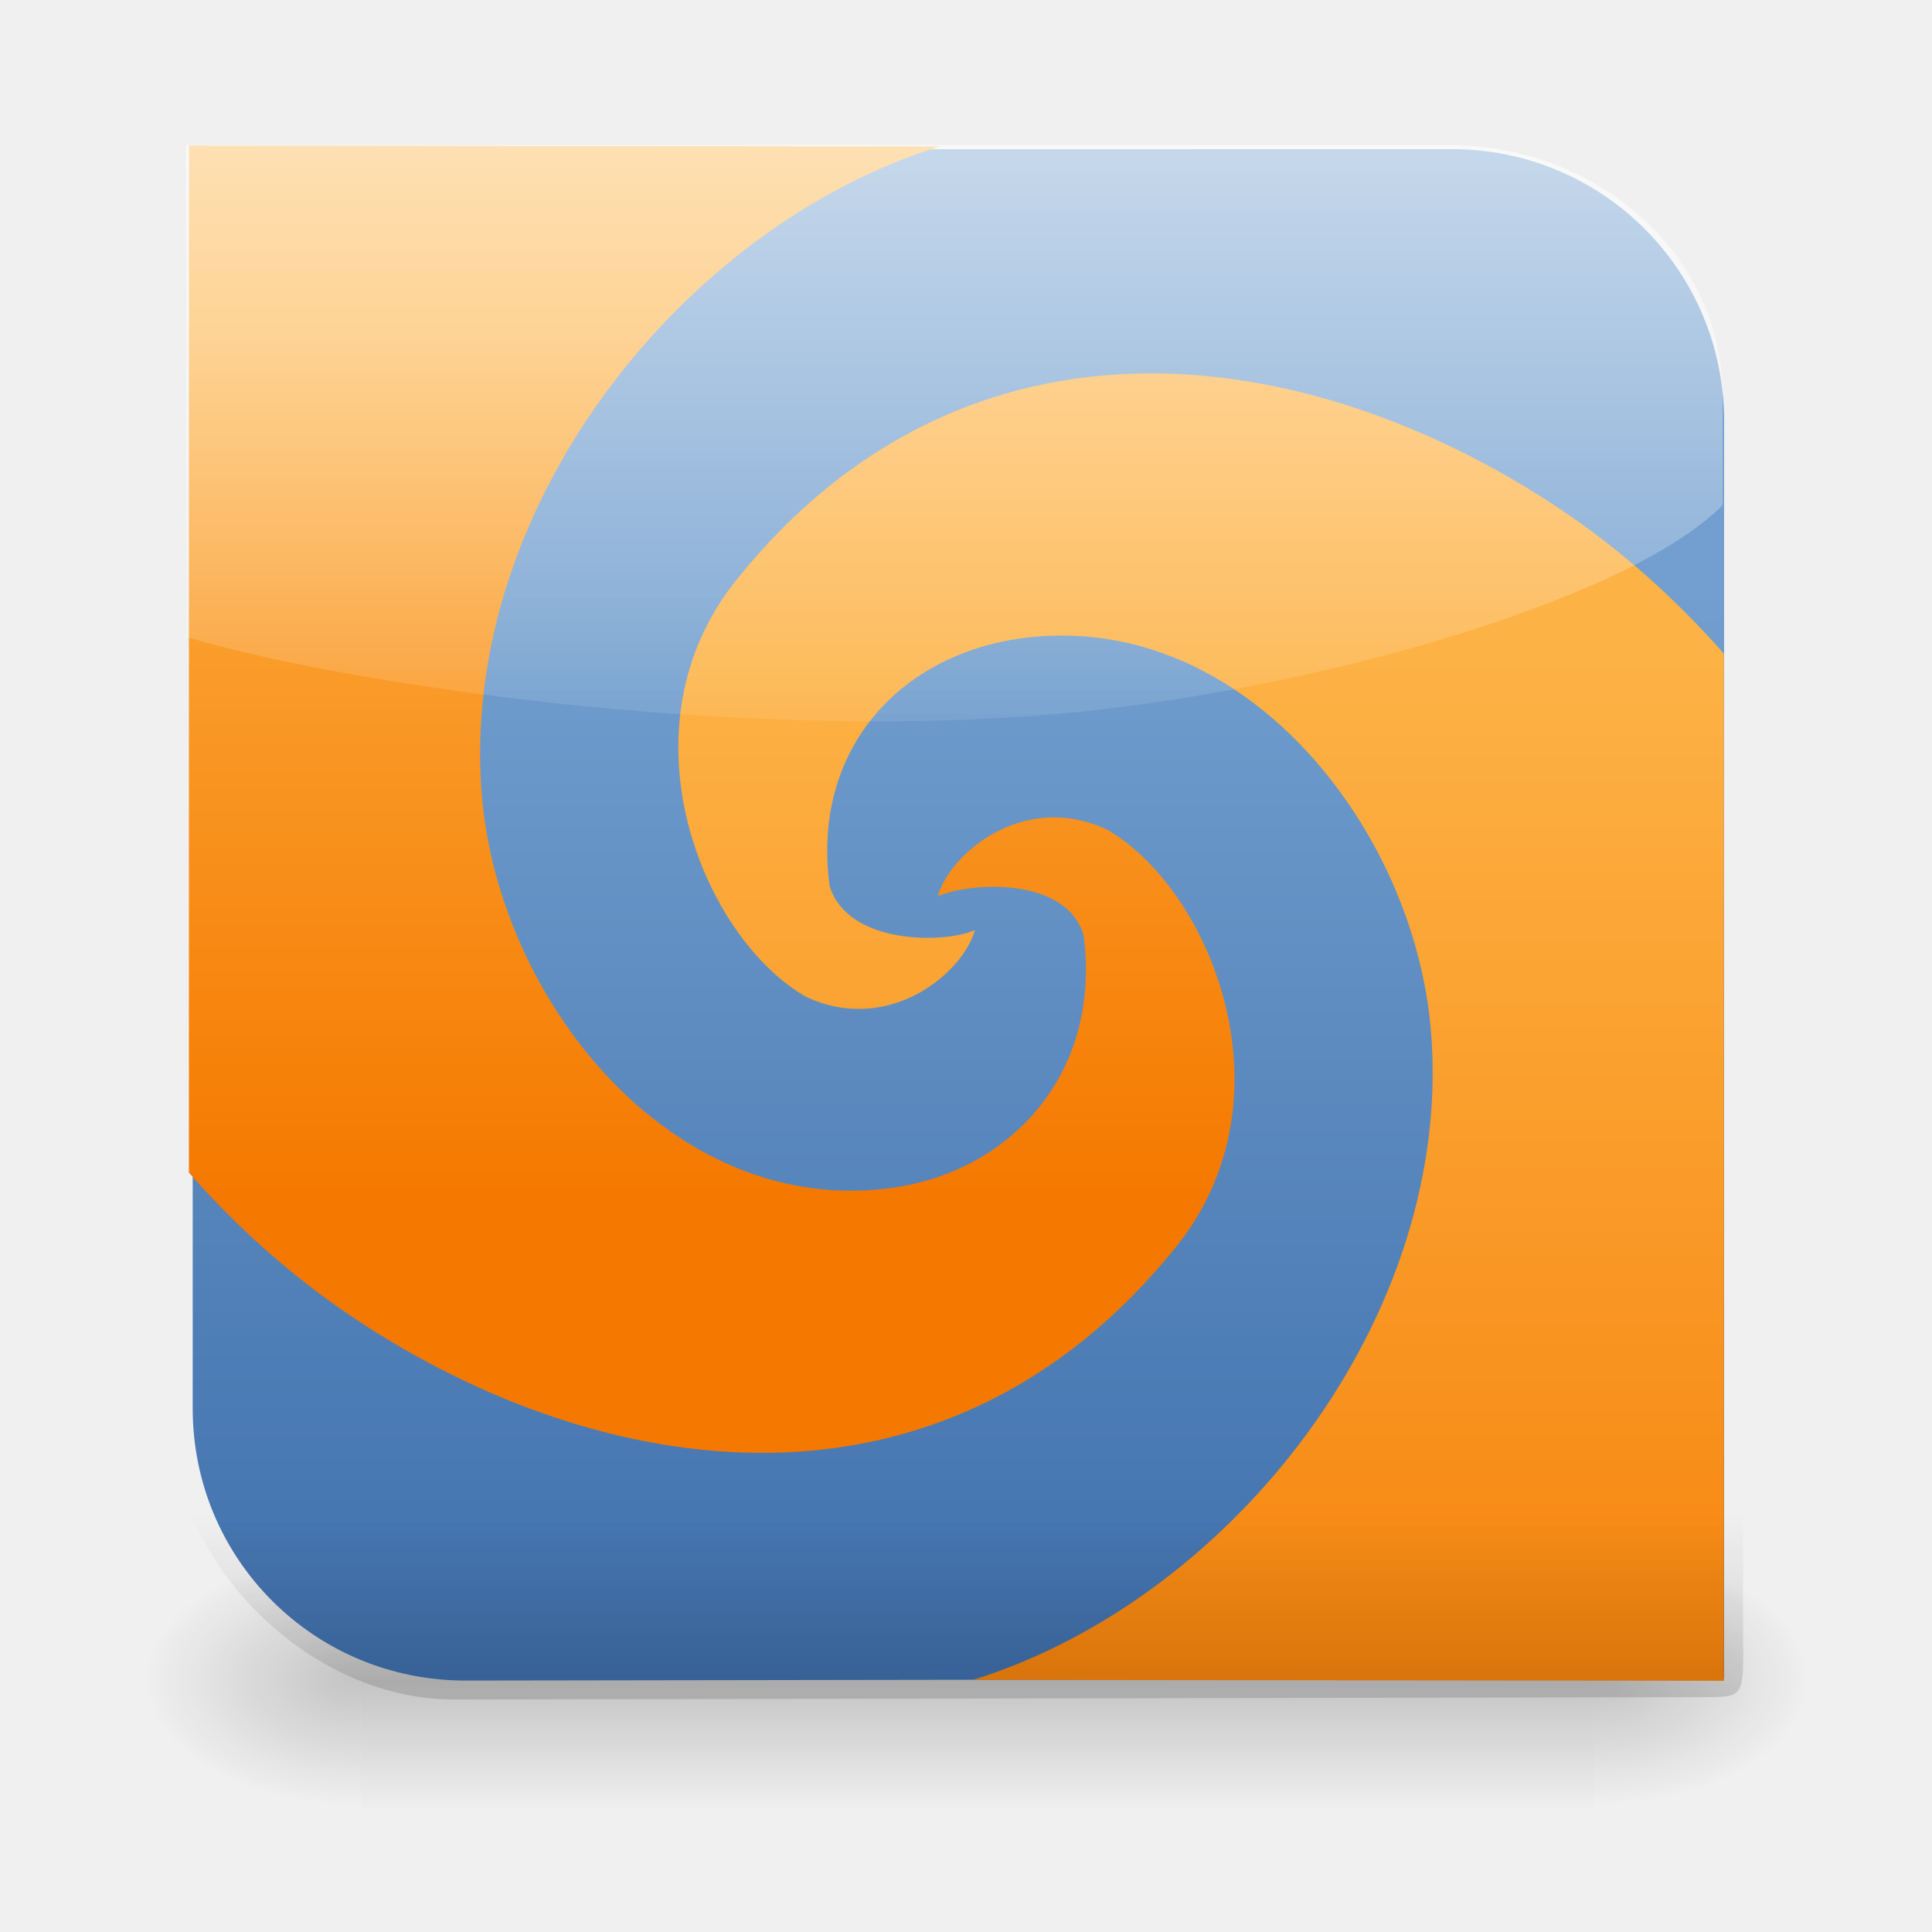
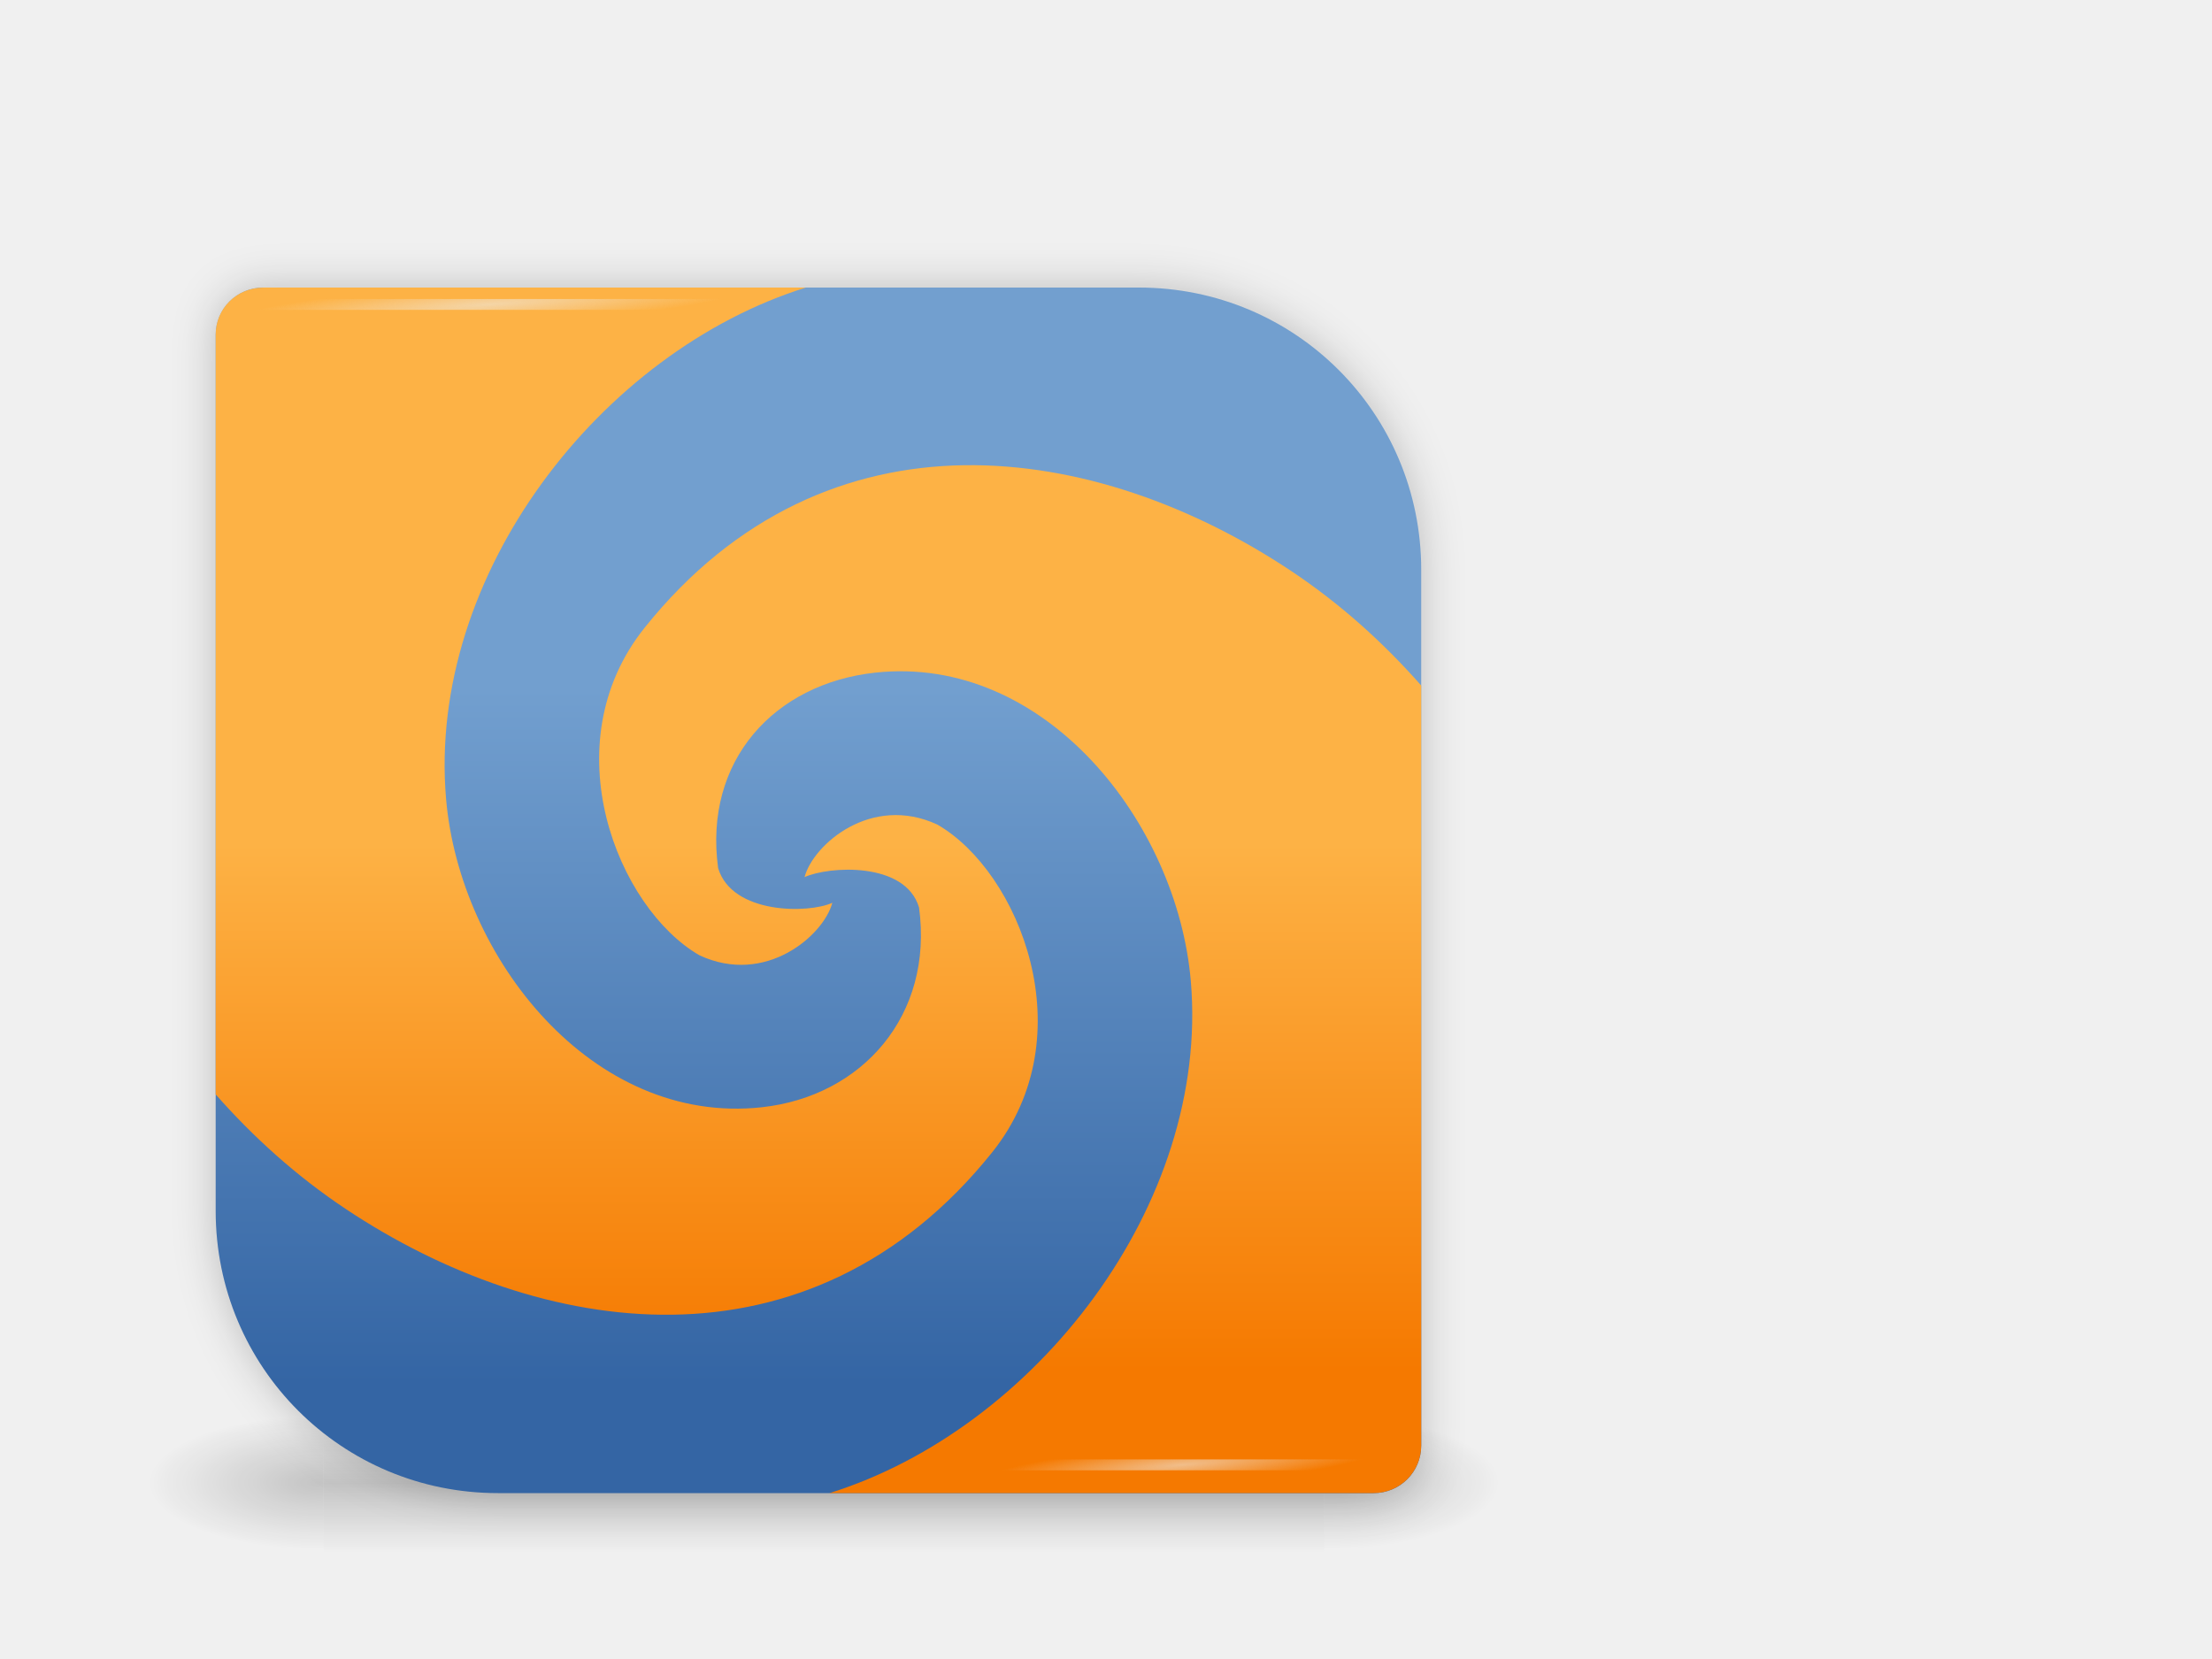
- <svg xmlns="http://www.w3.org/2000/svg" xmlns:xlink="http://www.w3.org/1999/xlink" version="1.0" width="256" height="256" id="svg2">
+ <svg xmlns="http://www.w3.org/2000/svg" xmlns:xlink="http://www.w3.org/1999/xlink" width="400" height="300" id="svg11300" version="1.0" style="display:inline;enable-background:new">
  <defs id="defs3">
+     <linearGradient id="linearGradient8124">
+       <stop style="stop-color:#ffffff;stop-opacity:1;" offset="0" id="stop8126" />
+       <stop style="stop-color:#ffffff;stop-opacity:0;" offset="1" id="stop8128" />
+     </linearGradient>
+     <linearGradient x1="105.15" y1="42.163" x2="105.15" y2="15.315" id="linearGradient6175-0" xlink:href="#linearGradient6455-90" gradientUnits="userSpaceOnUse" gradientTransform="matrix(-4.379182,0,0,-4.333606,534.6227,224.7902)" />
+     <linearGradient id="linearGradient6455-90">
+       <stop style="stop-color:#fdb245;stop-opacity:1" offset="0" id="stop6457-4" />
+       <stop style="stop-color:#f57900;stop-opacity:1" offset="1" id="stop6459-1" />
+     </linearGradient>
+     <linearGradient id="linearGradient7137">
+       <stop style="stop-color:#fdb245;stop-opacity:1" offset="0" id="stop7139" />
+       <stop style="stop-color:#f57900;stop-opacity:1" offset="1" id="stop7141" />
+     </linearGradient>
+     <linearGradient xlink:href="#linearGradient8955" id="linearGradient7012" x1="102.511" y1="12.026" x2="102.511" y2="37.231" gradientUnits="userSpaceOnUse" />
+     <linearGradient id="linearGradient8955">
+       <stop style="stop-color:#729fcf;stop-opacity:1" offset="0" id="stop8957" />
+       <stop style="stop-color:#3465a4;stop-opacity:1" offset="1" id="stop8959" />
+     </linearGradient>
+     <linearGradient xlink:href="#linearGradient27322" id="linearGradient27491" gradientUnits="userSpaceOnUse" x1="167.361" y1="242.918" x2="171.361" y2="171.918" />
+     <linearGradient id="linearGradient27322">
+       <stop style="stop-color:#000000;stop-opacity:1;" offset="0" id="stop27324" />
+       <stop style="stop-color:#000000;stop-opacity:0.258" offset="1" id="stop27326" />
+     </linearGradient>
+     <linearGradient xlink:href="#linearGradient27322" id="linearGradient7736" x1="145.921" y1="174.268" x2="145.921" y2="52.579" gradientUnits="userSpaceOnUse" gradientTransform="translate(-340,0)" />
+     <filter id="filter7742">
+       <feGaussianBlur stdDeviation="2.943" id="feGaussianBlur7744" />
+     </filter>
+     <mask maskUnits="userSpaceOnUse" id="mask7764">
+       <path style="color:#000000;fill:#ffffff;fill-opacity:1;fill-rule:nonzero;stroke:none;stroke-width:1;marker:none;visibility:visible;display:inline;overflow:visible;enable-background:accumulate" d="M -292.39,52 C -297.168,52 -301,55.832 -301,60.61 l 0,42.427 0,108.438 0,7.487 c 0,28.283 22.755,51.037 51.037,51.037 l 10.482,0 105.444,0 42.427,0 C -86.832,270 -83,266.168 -83,261.39 l 0,-42.427 0,-113.43 0,-2.496 C -83,74.755 -105.755,52 -134.037,52 l -15.473,0 -100.452,0 -42.427,0 z" id="path7766" />
+     </mask>
+     <filter id="filter7786">
+       <feGaussianBlur stdDeviation="3.815" id="feGaussianBlur7788" />
+     </filter>
+     <linearGradient x1="105.15" y1="42.163" x2="105.15" y2="15.315" id="linearGradient6175" xlink:href="#linearGradient6455" gradientUnits="userSpaceOnUse" gradientTransform="matrix(-4.379182,0,0,-4.333606,534.6227,224.7902)" />
    <linearGradient id="linearGradient6455">
      <stop style="stop-color:#fdb245;stop-opacity:1" offset="0" id="stop6457" />
      <stop style="stop-color:#f57900;stop-opacity:1" offset="1" id="stop6459" />
    </linearGradient>
-     <linearGradient id="linearGradient6121">
-       <stop style="stop-color:#000000;stop-opacity:1" offset="0" id="stop6123" />
-       <stop style="stop-color:#000000;stop-opacity:0" offset="1" id="stop6125" />
+     <linearGradient x1="108.46" y1="16.108" x2="108.46" y2="55.454" id="linearGradient6194" xlink:href="#linearGradient6455" gradientUnits="userSpaceOnUse" gradientTransform="matrix(0.884646,0,0,0.875439,-58.4557,1.98455)" />
+     <linearGradient id="linearGradient7805">
+       <stop style="stop-color:#fdb245;stop-opacity:1" offset="0" id="stop7807" />
+       <stop style="stop-color:#f57900;stop-opacity:1" offset="1" id="stop7809" />
    </linearGradient>
-     <linearGradient id="linearGradient9543">
-       <stop style="stop-color:#ffffff;stop-opacity:1" offset="0" id="stop9545" />
-       <stop style="stop-color:#ffffff;stop-opacity:0" offset="1" id="stop9547" />
+     <linearGradient xlink:href="#linearGradient6455" id="linearGradient7854" x1="130.748" y1="152.62" x2="130.748" y2="246.701" gradientUnits="userSpaceOnUse" />
+     <linearGradient xlink:href="#linearGradient6455" id="linearGradient7856" x1="218.863" y1="152.61" x2="218.863" y2="247.915" gradientUnits="userSpaceOnUse" />
+     <radialGradient xlink:href="#linearGradient27625" id="radialGradient27631" cx="147" cy="87.5" fx="147" fy="87.5" r="84.188" gradientTransform="matrix(0.9452057,-0.03989579,0.00207918,0.04925975,7.872827,82.95352)" gradientUnits="userSpaceOnUse" />
+     <linearGradient id="linearGradient27625">
+       <stop style="stop-color:#eeeeec;stop-opacity:1;" offset="0" id="stop27627" />
+       <stop style="stop-color:#eeeeec;stop-opacity:0;" offset="1" id="stop27629" />
    </linearGradient>
-     <linearGradient id="linearGradient8955">
-       <stop style="stop-color:#729fcf;stop-opacity:1" offset="0" id="stop8957" />
-       <stop style="stop-color:#3465a4;stop-opacity:1" offset="1" id="stop8959" />
+     <radialGradient r="84.188" fy="87.5" fx="147" cy="87.5" cx="147" gradientTransform="matrix(0.5705995,-0.03899344,0.00125516,0.04814562,4.492046,56.57042)" gradientUnits="userSpaceOnUse" id="radialGradient7329" xlink:href="#linearGradient27625" />
+     <radialGradient r="84.188" fy="87.5" fx="147" cy="87.5" cx="147" gradientTransform="matrix(1.111804,-0.04692767,0.00244565,0.05794209,-29.6492,57.07843)" gradientUnits="userSpaceOnUse" id="radialGradient7329-7" xlink:href="#linearGradient27625-6" />
+     <linearGradient id="linearGradient27625-6">
+       <stop style="stop-color:#eeeeec;stop-opacity:1;" offset="0" id="stop27627-7" />
+       <stop style="stop-color:#eeeeec;stop-opacity:0;" offset="1" id="stop27629-3" />
    </linearGradient>
+     <radialGradient r="84.188" fy="87.5" fx="147" cy="87.5" cx="147" gradientTransform="matrix(0.4413984,-0.03944721,9.7094837e-4,0.04870589,148.7509,266.4282)" gradientUnits="userSpaceOnUse" id="radialGradient7890" xlink:href="#linearGradient27625-6" />
+     <linearGradient x1="30.738" y1="13.826" x2="30.738" y2="54.581" id="linearGradient6501" xlink:href="#linearGradient8955-4" gradientUnits="userSpaceOnUse" gradientTransform="matrix(0.875487,0,0,0.875514,2.9144,2.12278)" />
+     <linearGradient id="linearGradient8955-4">
+       <stop style="stop-color:#729fcf;stop-opacity:1" offset="0" id="stop8957-9" />
+       <stop style="stop-color:#3465a4;stop-opacity:1" offset="1" id="stop8959-3" />
+     </linearGradient>
+     <linearGradient xlink:href="#linearGradient8955" id="linearGradient7943" x1="156.558" y1="124.465" x2="156.558" y2="250.251" gradientUnits="userSpaceOnUse" />
+     <linearGradient x1="302.857" y1="366.648" x2="302.857" y2="609.505" id="linearGradient6495" xlink:href="#linearGradient5048" gradientUnits="userSpaceOnUse" gradientTransform="matrix(3.19282,0,0,1.96971,-2079.34,-872.885)" />
    <linearGradient id="linearGradient5048">
      <stop style="stop-color:#000000;stop-opacity:0" offset="0" id="stop5050" />
      <stop style="stop-color:#000000;stop-opacity:1" offset="0.5" id="stop5056" />
      <stop style="stop-color:#000000;stop-opacity:0" offset="1" id="stop5052" />
    </linearGradient>
+     <radialGradient cx="605.714" cy="486.648" r="117.143" fx="605.714" fy="486.648" id="radialGradient6497" xlink:href="#linearGradient5060" gradientUnits="userSpaceOnUse" gradientTransform="matrix(2.25152,0,0,1.96971,-1511.42,-872.885)" />
    <linearGradient id="linearGradient5060">
      <stop style="stop-color:#000000;stop-opacity:1" offset="0" id="stop5062" />
      <stop style="stop-color:#000000;stop-opacity:0" offset="1" id="stop5064" />
    </linearGradient>
-     <linearGradient x1="302.857" y1="366.648" x2="302.857" y2="609.505" id="linearGradient6495" xlink:href="#linearGradient5048" gradientUnits="userSpaceOnUse" gradientTransform="matrix(3.19282,0,0,1.96971,-2079.34,-872.885)" />
-     <radialGradient cx="605.714" cy="486.648" r="117.143" fx="605.714" fy="486.648" id="radialGradient6497" xlink:href="#linearGradient5060" gradientUnits="userSpaceOnUse" gradientTransform="matrix(2.25152,0,0,1.96971,-1511.42,-872.885)" />
    <radialGradient cx="605.714" cy="486.648" r="117.143" fx="605.714" fy="486.648" id="radialGradient6499" xlink:href="#linearGradient5060" gradientUnits="userSpaceOnUse" gradientTransform="matrix(-2.25152,0,0,1.96971,-339.3,-872.026)" />
-     <linearGradient x1="30.738" y1="13.826" x2="30.738" y2="54.581" id="linearGradient6501" xlink:href="#linearGradient8955" gradientUnits="userSpaceOnUse" gradientTransform="matrix(0.875487,0,0,0.875514,2.9144,2.12278)" />
-     <linearGradient x1="19.905" y1="63.611" x2="19.905" y2="40" id="linearGradient6507" xlink:href="#linearGradient6121" gradientUnits="userSpaceOnUse" gradientTransform="translate(-1,-1)" />
-     <linearGradient x1="19.249" y1="-1.478" x2="19.249" y2="20.914" id="linearGradient6509" xlink:href="#linearGradient9543" gradientUnits="userSpaceOnUse" gradientTransform="matrix(0.9792347,0,0,1.02865,-0.5903111,-0.6986891)" />
-     <linearGradient x1="105.15" y1="42.163" x2="105.15" y2="15.315" id="linearGradient6175" xlink:href="#linearGradient6455" gradientUnits="userSpaceOnUse" gradientTransform="matrix(-0.884646,0,0,-0.875439,106.342,43.91879)" />
-     <linearGradient x1="108.46" y1="16.108" x2="108.46" y2="55.454" id="linearGradient6194" xlink:href="#linearGradient6455" gradientUnits="userSpaceOnUse" gradientTransform="matrix(0.884646,0,0,0.875439,-58.4557,1.98455)" />
+     <linearGradient id="linearGradient7965">
+       <stop style="stop-color:#000000;stop-opacity:1" offset="0" id="stop7967" />
+       <stop style="stop-color:#000000;stop-opacity:0" offset="1" id="stop7969" />
+     </linearGradient>
+     <radialGradient r="117.143" fy="486.648" fx="605.714" cy="486.648" cx="605.714" gradientTransform="matrix(-2.25152,0,0,1.96971,-339.3,-872.026)" gradientUnits="userSpaceOnUse" id="radialGradient7975" xlink:href="#linearGradient5060" />
+     <linearGradient xlink:href="#linearGradient8955-7" id="linearGradient7943-9" x1="156.558" y1="124.465" x2="156.558" y2="250.251" gradientUnits="userSpaceOnUse" />
+     <linearGradient id="linearGradient8955-7">
+       <stop style="stop-color:#729fcf;stop-opacity:1" offset="0" id="stop8957-0" />
+       <stop style="stop-color:#3465a4;stop-opacity:1" offset="1" id="stop8959-7" />
+     </linearGradient>
+     <linearGradient xlink:href="#linearGradient8955-3" id="linearGradient7943-3" x1="156.558" y1="124.465" x2="156.558" y2="250.251" gradientUnits="userSpaceOnUse" />
+     <linearGradient id="linearGradient8955-3">
+       <stop style="stop-color:#729fcf;stop-opacity:1" offset="0" id="stop8957-2" />
+       <stop style="stop-color:#3465a4;stop-opacity:1" offset="1" id="stop8959-1" />
+     </linearGradient>
+     <linearGradient xlink:href="#linearGradient8124" id="linearGradient8130" x1="165.5" y1="286.615" x2="165.5" y2="242.918" gradientUnits="userSpaceOnUse" />
+     <radialGradient r="84.188" fy="87.5" fx="147" cy="87.5" cx="147" gradientTransform="matrix(0.4413984,-0.03944721,9.7094837e-4,0.04870589,148.7509,266.4282)" gradientUnits="userSpaceOnUse" id="radialGradient7890-9" xlink:href="#linearGradient27625-6-5" />
+     <linearGradient id="linearGradient27625-6-5">
+       <stop style="stop-color:#eeeeec;stop-opacity:1;" offset="0" id="stop27627-7-0" />
+       <stop style="stop-color:#eeeeec;stop-opacity:0;" offset="1" id="stop27629-3-0" />
+     </linearGradient>
+     <radialGradient r="84.188" fy="87.5" fx="147" cy="87.5" cx="147" gradientTransform="matrix(0.4413984,-0.03944721,9.7094837e-4,0.04870589,161.904,-249.4518)" gradientUnits="userSpaceOnUse" id="radialGradient8147" xlink:href="#linearGradient27625-6-5" />
+     <radialGradient r="84.188" fy="87.5" fx="147" cy="87.5" cx="147" gradientTransform="matrix(0.4413984,-0.03944721,9.7094837e-4,0.04870589,161.904,-249.4518)" gradientUnits="userSpaceOnUse" id="radialGradient8147-5" xlink:href="#linearGradient27625-6-5-6" />
+     <linearGradient id="linearGradient27625-6-5-6">
+       <stop style="stop-color:#eeeeec;stop-opacity:1;" offset="0" id="stop27627-7-0-1" />
+       <stop style="stop-color:#eeeeec;stop-opacity:0;" offset="1" id="stop27629-3-0-2" />
+     </linearGradient>
+     <radialGradient r="84.188" fy="87.5" fx="147" cy="87.5" cx="147" gradientTransform="matrix(0.4413984,-0.03944721,9.7094837e-4,0.04870589,34.02947,-43.47425)" gradientUnits="userSpaceOnUse" id="radialGradient8181" xlink:href="#linearGradient27625-6-5-6" />
+     <radialGradient r="84.188" fy="87.5" fx="147" cy="87.5" cx="147" gradientTransform="matrix(0.5705995,-0.03899344,0.00125516,0.04814562,4.492046,56.57042)" gradientUnits="userSpaceOnUse" id="radialGradient7329-0" xlink:href="#linearGradient27625-3" />
+     <linearGradient id="linearGradient27625-3">
+       <stop style="stop-color:#eeeeec;stop-opacity:1;" offset="0" id="stop27627-4" />
+       <stop style="stop-color:#eeeeec;stop-opacity:0;" offset="1" id="stop27629-8" />
+     </linearGradient>
+     <radialGradient r="84.188" fy="87.5" fx="147" cy="87.5" cx="147" gradientTransform="matrix(0.5705995,-0.03899344,0.00125516,0.04814562,104.4921,56.57042)" gradientUnits="userSpaceOnUse" id="radialGradient8215" xlink:href="#linearGradient27625-3" />
  </defs>
-   <g id="layer1" transform="matrix(4.950209,0,0,4.950209,8.207612,7.382996)">
-     <g transform="matrix(0.0214053,0,0,0.0146073,44.3076,42.2013)" style="opacity:0.459" id="g6467">
-       <rect width="1541.677" height="478.357" x="-1696.201" y="-150.697" style="opacity:0.402;color:#000000;fill:url(#linearGradient6495);fill-opacity:1;fill-rule:nonzero;stroke:none;stroke-width:1;marker:none;visibility:visible;display:inline;overflow:visible" id="rect6469" />
-       <path d="m -154.524,-150.68 c 0,0 0,478.331 0,478.331 115.948,0.9 280.305,-107.17 280.305,-239.196 0,-132.027 -129.389,-239.135 -280.305,-239.135 z" style="opacity:0.402;color:#000000;fill:url(#radialGradient6497);fill-opacity:1;fill-rule:nonzero;stroke:none;stroke-width:1;marker:none;visibility:visible;display:inline;overflow:visible" id="path6471" />
-       <path d="m -1696.201,-149.821 c 0,0 0,478.331 0,478.331 -115.948,0.9 -280.305,-107.17 -280.305,-239.196 0,-132.027 129.389,-239.135 280.305,-239.135 z" style="opacity:0.402;color:#000000;fill:url(#radialGradient6499);fill-opacity:1;fill-rule:nonzero;stroke:none;stroke-width:1;marker:none;visibility:visible;display:inline;overflow:visible" id="path6473" />
+   <g style="display:inline" id="layer1">
+     <g id="layer2" style="display:none">
+       <rect style="fill:#eeeeec;fill-opacity:1;fill-rule:nonzero;stroke:none;stroke-width:2;marker:none;visibility:visible;display:inline;overflow:visible;enable-background:accumulate" id="rect6284" width="48" height="48" x="296.062" y="52" />
+       <rect y="128" x="303" height="32" width="32" id="rect6592" style="fill:#eeeeec;fill-opacity:1;fill-rule:nonzero;stroke:none;stroke-width:2;marker:none;visibility:visible;display:inline;overflow:visible;enable-background:accumulate" />
+       <rect y="178" x="302" height="24" width="24" id="rect5028" style="fill:#ffffff;fill-opacity:1;fill-rule:nonzero;stroke:none;stroke-width:2;marker:none;visibility:visible;display:inline;overflow:visible;enable-background:accumulate" />
+       <rect y="221" x="303" height="16" width="16" id="rect6833" style="fill:#eeeeec;fill-opacity:1;fill-rule:nonzero;stroke:none;stroke-width:2;marker:none;visibility:visible;display:inline;overflow:visible;enable-background:accumulate" />
+       <rect style="fill:#eeeeec;fill-opacity:1;fill-rule:nonzero;stroke:none;stroke-width:2;marker:none;visibility:visible;display:inline;overflow:visible;enable-background:accumulate" id="rect6749" width="22" height="22" x="303" y="179" />
+       <text id="context" style="font-size:18px;font-style:normal;font-variant:normal;font-weight:normal;font-stretch:normal;fill:#000000;fill-opacity:1;stroke:none;display:inline;enable-background:new;font-family:DejaVu Sans;-inkscape-font-specification:DejaVu Sans" x="31.871" xml:space="preserve" y="18.86">
+         <tspan id="tspan2716" x="31.871" y="18.86" style="font-style:normal;font-variant:normal;font-weight:normal;font-stretch:normal;font-family:DejaVu Sans;-inkscape-font-specification:DejaVu Sans">context</tspan>
+       </text>
+       <text id="icon-name" style="font-size:18px;font-style:normal;font-variant:normal;font-weight:bold;font-stretch:normal;text-align:start;line-height:125%;writing-mode:lr-tb;text-anchor:start;fill:#000000;fill-opacity:1;stroke:none;display:inline;enable-background:new;font-family:DejaVu Sans;-inkscape-font-specification:DejaVu Sans Bold" x="302.871" xml:space="preserve" y="18.86">
+         <tspan id="tspan3023" x="302.871" y="18.86" style="font-size:18px;font-style:normal;font-variant:normal;font-weight:bold;font-stretch:normal;font-family:DejaVu Sans;-inkscape-font-specification:DejaVu Sans Bold">name</tspan>
+       </text>
+       <rect y="32" x="20" height="256" width="256" id="rect6282" style="fill:#eeeeec;fill-opacity:1;fill-rule:nonzero;stroke:none;stroke-width:2;marker:none;visibility:visible;display:inline;overflow:visible;enable-background:accumulate" />
+       <path id="path125377" d="m 20,32 0,256 256,0 0,-256 -18,0 0,238 -220,0 0,-238 z" style="opacity:0.451;fill:#3465a4;fill-opacity:1;fill-rule:nonzero;stroke:none;stroke-width:2;marker:none;visibility:visible;display:inline;overflow:visible;enable-background:accumulate" />
    </g>
-     <path d="m 37.195,2.5 c 4.043,0 7.297,3.249 7.297,7.285 l 0,33.656 -33.695,0.052 C 6.754,43.493 3.5,40.244 3.5,36.209 l 0,-33.705 33.695,-0.003 z" style="color:#000000;fill:url(#linearGradient6501);fill-opacity:1;fill-rule:evenodd;stroke:none;stroke-width:0.202px;stroke-linecap:butt;stroke-linejoin:miter;stroke-miterlimit:4;stroke-opacity:1;stroke-dashoffset:0;marker:none;visibility:visible;display:inline;overflow:visible" id="path6475" />
-     <path d="m 28.924,8.506 c -3.894,0.057 -7.766,1.647 -10.875,5.531 -3.181,3.973 -0.915,9.556 1.87,11.156 2.252,1.043 4.227,-0.684 4.519,-1.79 -0.808,0.371 -3.412,0.399 -3.888,-1.18 -0.499,-3.669 1.921,-6.281 5.342,-6.655 5.778,-0.631 10.288,5.098 10.75,10.5 0.652,7.618 -5.265,15.227 -12.25,17.406 l 20.094,0.025 0,-27.494 c -1.277,-1.449 -2.744,-2.779 -4.438,-3.906 -3.295,-2.193 -7.231,-3.651 -11.125,-3.594 z" style="color:#000000;fill:url(#linearGradient6194);fill-opacity:1;fill-rule:evenodd;stroke:none;stroke-width:0.202px;stroke-linecap:butt;stroke-linejoin:miter;stroke-miterlimit:4;stroke-opacity:1;stroke-dasharray:none;stroke-dashoffset:0;marker:none;visibility:visible;display:inline;overflow:visible" id="path6190" />
-     <path d="m 18.961,37.397 c 3.894,-0.057 7.766,-1.647 10.875,-5.531 3.181,-3.973 0.915,-9.556 -1.87,-11.156 -2.252,-1.043 -4.227,0.684 -4.519,1.79 0.808,-0.371 3.422,-0.548 3.898,1.031 0.499,3.669 -1.93,6.429 -5.352,6.803 -5.778,0.631 -10.288,-5.098 -10.75,-10.5 -0.652,-7.618 5.265,-15.227 12.25,-17.406 l -20.094,-0.025 0,27.494 c 1.277,1.449 2.744,2.779 4.438,3.906 3.295,2.193 7.231,3.651 11.125,3.594 z" style="color:#000000;fill:url(#linearGradient6175);fill-opacity:1;fill-rule:evenodd;stroke:none;stroke-width:0.202px;marker:none;visibility:visible;display:inline;overflow:visible" id="path6167" />
-     <path d="M 23.872,34 C 16.035,34 8.831,35.003 3,36.682 l 0,0.085 C 3,40.306 6.567,44 10.491,44 l 33.509,-0.065 c 1.03,0 1.022,0.005 1,-1.73 l 0,-5.469 C 39.132,35.019 31.807,34 23.872,34 z" style="opacity:0.651;color:#000000;fill:url(#linearGradient6507);fill-opacity:1;fill-rule:evenodd;stroke:none;stroke-width:1px;marker:none;visibility:visible;display:inline;overflow:visible" id="path6491" />
-     <path d="m 3.327,2.394 0,13.159 c 3.902,1.199 14.495,2.833 23.291,2.068 6.593,-0.574 15.238,-2.974 17.837,-5.593 l 0,-2.925 c 0,-3.719 -3.28,-6.709 -7.335,-6.709 l -33.793,0 z" style="opacity:0.743;color:#000000;fill:url(#linearGradient6509);fill-opacity:1;fill-rule:evenodd;stroke:none;stroke-width:1px;marker:none;visibility:visible;display:inline;overflow:visible" id="path6511" />
+     <g id="layer4" style="display:inline">
+       <g id="g6154" style="fill:#ffffff" transform="matrix(1.25,0,0,1.25,-78,-47.25)" />
+     </g>
+     <g id="layer5" style="display:inline">
+       <g id="g8198" transform="matrix(5.092804,0,0,2.238878,20.30169,129.4805)" style="opacity:0.4" />
+       <g id="g8230" style="display:inline" transform="matrix(4.889087,0,0,4.889087,322.0604,251.8199)" />
+       <path style="opacity:0.35;fill:none;stroke:#ffffff;stroke-width:1;stroke-linecap:butt;stroke-linejoin:miter;stroke-miterlimit:4;stroke-opacity:1;stroke-dasharray:none;stroke-dashoffset:0;marker:none;visibility:visible;display:inline;overflow:visible;enable-background:accumulate" id="path5171-2" d="m 711.969,228 c -1.908,1e-5 -3.497,0.758 -4.469,1.719 l 0,1.781 9,0 0,-1.75 c -0.966,-0.987 -2.591,-1.75 -4.531,-1.75 z" transform="translate(-7.8685593e-7,2.029528e-6)" />
+       <g transform="matrix(0.1173768,0,0,0.05248498,257.6161,263.5836)" style="opacity:0.459" id="g6467">
+         <rect width="1541.677" height="478.357" x="-1696.201" y="-150.697" style="opacity:0.402;color:#000000;fill:url(#linearGradient6495);fill-opacity:1;fill-rule:nonzero;stroke:none;stroke-width:1;marker:none;visibility:visible;display:inline;overflow:visible" id="rect6469" />
+         <path d="m -154.524,-150.68 c 0,0 0,478.331 0,478.331 115.948,0.9 280.305,-107.17 280.305,-239.196 0,-132.027 -129.389,-239.135 -280.305,-239.135 z" style="opacity:0.402;color:#000000;fill:url(#radialGradient6497);fill-opacity:1;fill-rule:nonzero;stroke:none;stroke-width:1;marker:none;visibility:visible;display:inline;overflow:visible" id="path6471" />
+         <path d="m -1696.201,-149.821 c 0,0 0,478.331 0,478.331 -115.948,0.9 -280.305,-107.17 -280.305,-239.196 0,-132.027 129.389,-239.135 280.305,-239.135 z" style="opacity:0.402;color:#000000;fill:url(#radialGradient7975);fill-opacity:1;fill-rule:nonzero;stroke:none;stroke-width:1;marker:none;visibility:visible;display:inline;overflow:visible" id="path6473" />
+       </g>
+       <path style="color:#000000;fill:#000000;fill-opacity:1;fill-rule:nonzero;stroke:none;stroke-width:1;marker:none;visibility:visible;display:inline;overflow:visible;enable-background:accumulate;filter:url(#filter7786);opacity:0.215" d="M 47.61,52 C 42.832,52 39,55.832 39,60.61 l 0,42.427 0,108.438 0,7.487 C 39,247.245 61.755,270 90.037,270 l 10.482,0 105.444,0 42.427,0 C 253.168,270 257,266.168 257,261.39 l 0,-42.427 0,-113.43 0,-2.496 C 257,74.755 234.245,52 205.963,52 l -15.473,0 -100.452,0 -42.427,0 z" id="rect6514-2" />
+       <path style="color:#000000;fill:url(#linearGradient7943);fill-opacity:1;fill-rule:nonzero;stroke:none;stroke-width:1;marker:none;visibility:visible;display:inline;overflow:visible;enable-background:accumulate" d="M 47.61,52 C 42.832,52 39,55.832 39,60.61 l 0,42.427 0,108.438 0,7.487 C 39,247.245 61.755,270 90.037,270 l 10.482,0 105.444,0 42.427,0 C 253.168,270 257,266.168 257,261.39 l 0,-42.427 0,-113.43 0,-2.496 C 257,74.755 234.245,52 205.963,52 l -15.473,0 -100.452,0 -42.427,0 z" id="rect6514" />
+       <path d="m 174.338,84.125 c -20.686,0.304 -41.249,8.75 -57.764,29.38 -16.894,21.105 -4.858,50.757 9.934,59.255 11.961,5.543 22.452,-3.632 24.005,-9.508 -4.29,1.969 -18.124,2.121 -20.651,-6.266 -2.653,-19.487 10.201,-33.362 28.375,-35.347 30.692,-3.351 54.646,27.08 57.1,55.772 C 218.798,217.875 187.102,258.422 150,270 l 98.379,0 c 4.798,0 8.621,-3.858 8.621,-8.606 l 0,-137.431 c -6.784,-7.697 -14.575,-14.761 -23.57,-20.748 -17.502,-11.65 -38.406,-19.393 -59.092,-19.089 z" style="color:#000000;fill:url(#linearGradient7856);fill-opacity:1;fill-rule:evenodd;stroke:none;stroke-width:0.202px;marker:none;visibility:visible;display:inline;overflow:visible" id="path6190-2" />
+       <path d="m 121.662,237.74 c 20.686,-0.304 41.249,-8.75 57.764,-29.38 16.894,-21.105 4.858,-50.757 -9.934,-59.255 -11.961,-5.543 -22.452,3.632 -24.005,9.508 4.29,-1.969 18.177,-2.908 20.704,5.479 2.653,19.487 -10.254,34.15 -28.428,36.134 -30.692,3.351 -54.646,-27.08 -57.1,-55.772 C 77.202,103.99 108.628,63.578 145.73,52 L 47.663,52 C 42.744,52 39,55.86 39,60.485 l 0,137.418 c 6.784,7.697 14.575,14.761 23.57,20.748 17.502,11.65 38.406,19.393 59.092,19.089 z" style="color:#000000;fill:url(#linearGradient7854);fill-opacity:1;fill-rule:evenodd;stroke:none;stroke-width:0.202px;marker:none;visibility:visible;display:inline;overflow:visible" id="path6167-51" />
+       <path style="opacity:0.66;color:#000000;fill:none;stroke:url(#linearGradient7736);stroke-width:3;stroke-miterlimit:4;stroke-opacity:1;stroke-dasharray:none;marker:none;visibility:visible;display:inline;overflow:visible;filter:url(#filter7742);enable-background:accumulate" d="M -292.39,52 C -297.168,52 -301,55.832 -301,60.61 l 0,42.427 0,108.438 0,7.487 c 0,28.283 22.755,51.037 51.037,51.037 l 10.482,0 105.444,0 42.427,0 C -86.832,270 -83,266.168 -83,261.39 l 0,-42.427 0,-113.43 0,-2.496 C -83,74.755 -105.755,52 -134.037,52 l -15.473,0 -100.452,0 -42.427,0 z" id="rect6514-7" mask="url(#mask7764)" transform="translate(340,0)" />
+       <rect ry="1" rx="1" y="54.074" x="40.488" height="1.955" width="95.985" id="rect27623" style="opacity:0.584;color:#000000;fill:url(#radialGradient7329);fill-opacity:1;fill-rule:nonzero;stroke:none;stroke-width:1;marker:none;visibility:visible;display:inline;overflow:visible;enable-background:accumulate" />
+       <rect ry="1" rx="1" y="263.902" x="176.596" height="1.978" width="74.251" id="rect27623-5" style="opacity:0.584;color:#000000;fill:url(#radialGradient7890);fill-opacity:1;fill-rule:nonzero;stroke:none;stroke-width:1;marker:none;visibility:visible;display:inline;overflow:visible;enable-background:accumulate" />
+     </g>
  </g>
</svg>
